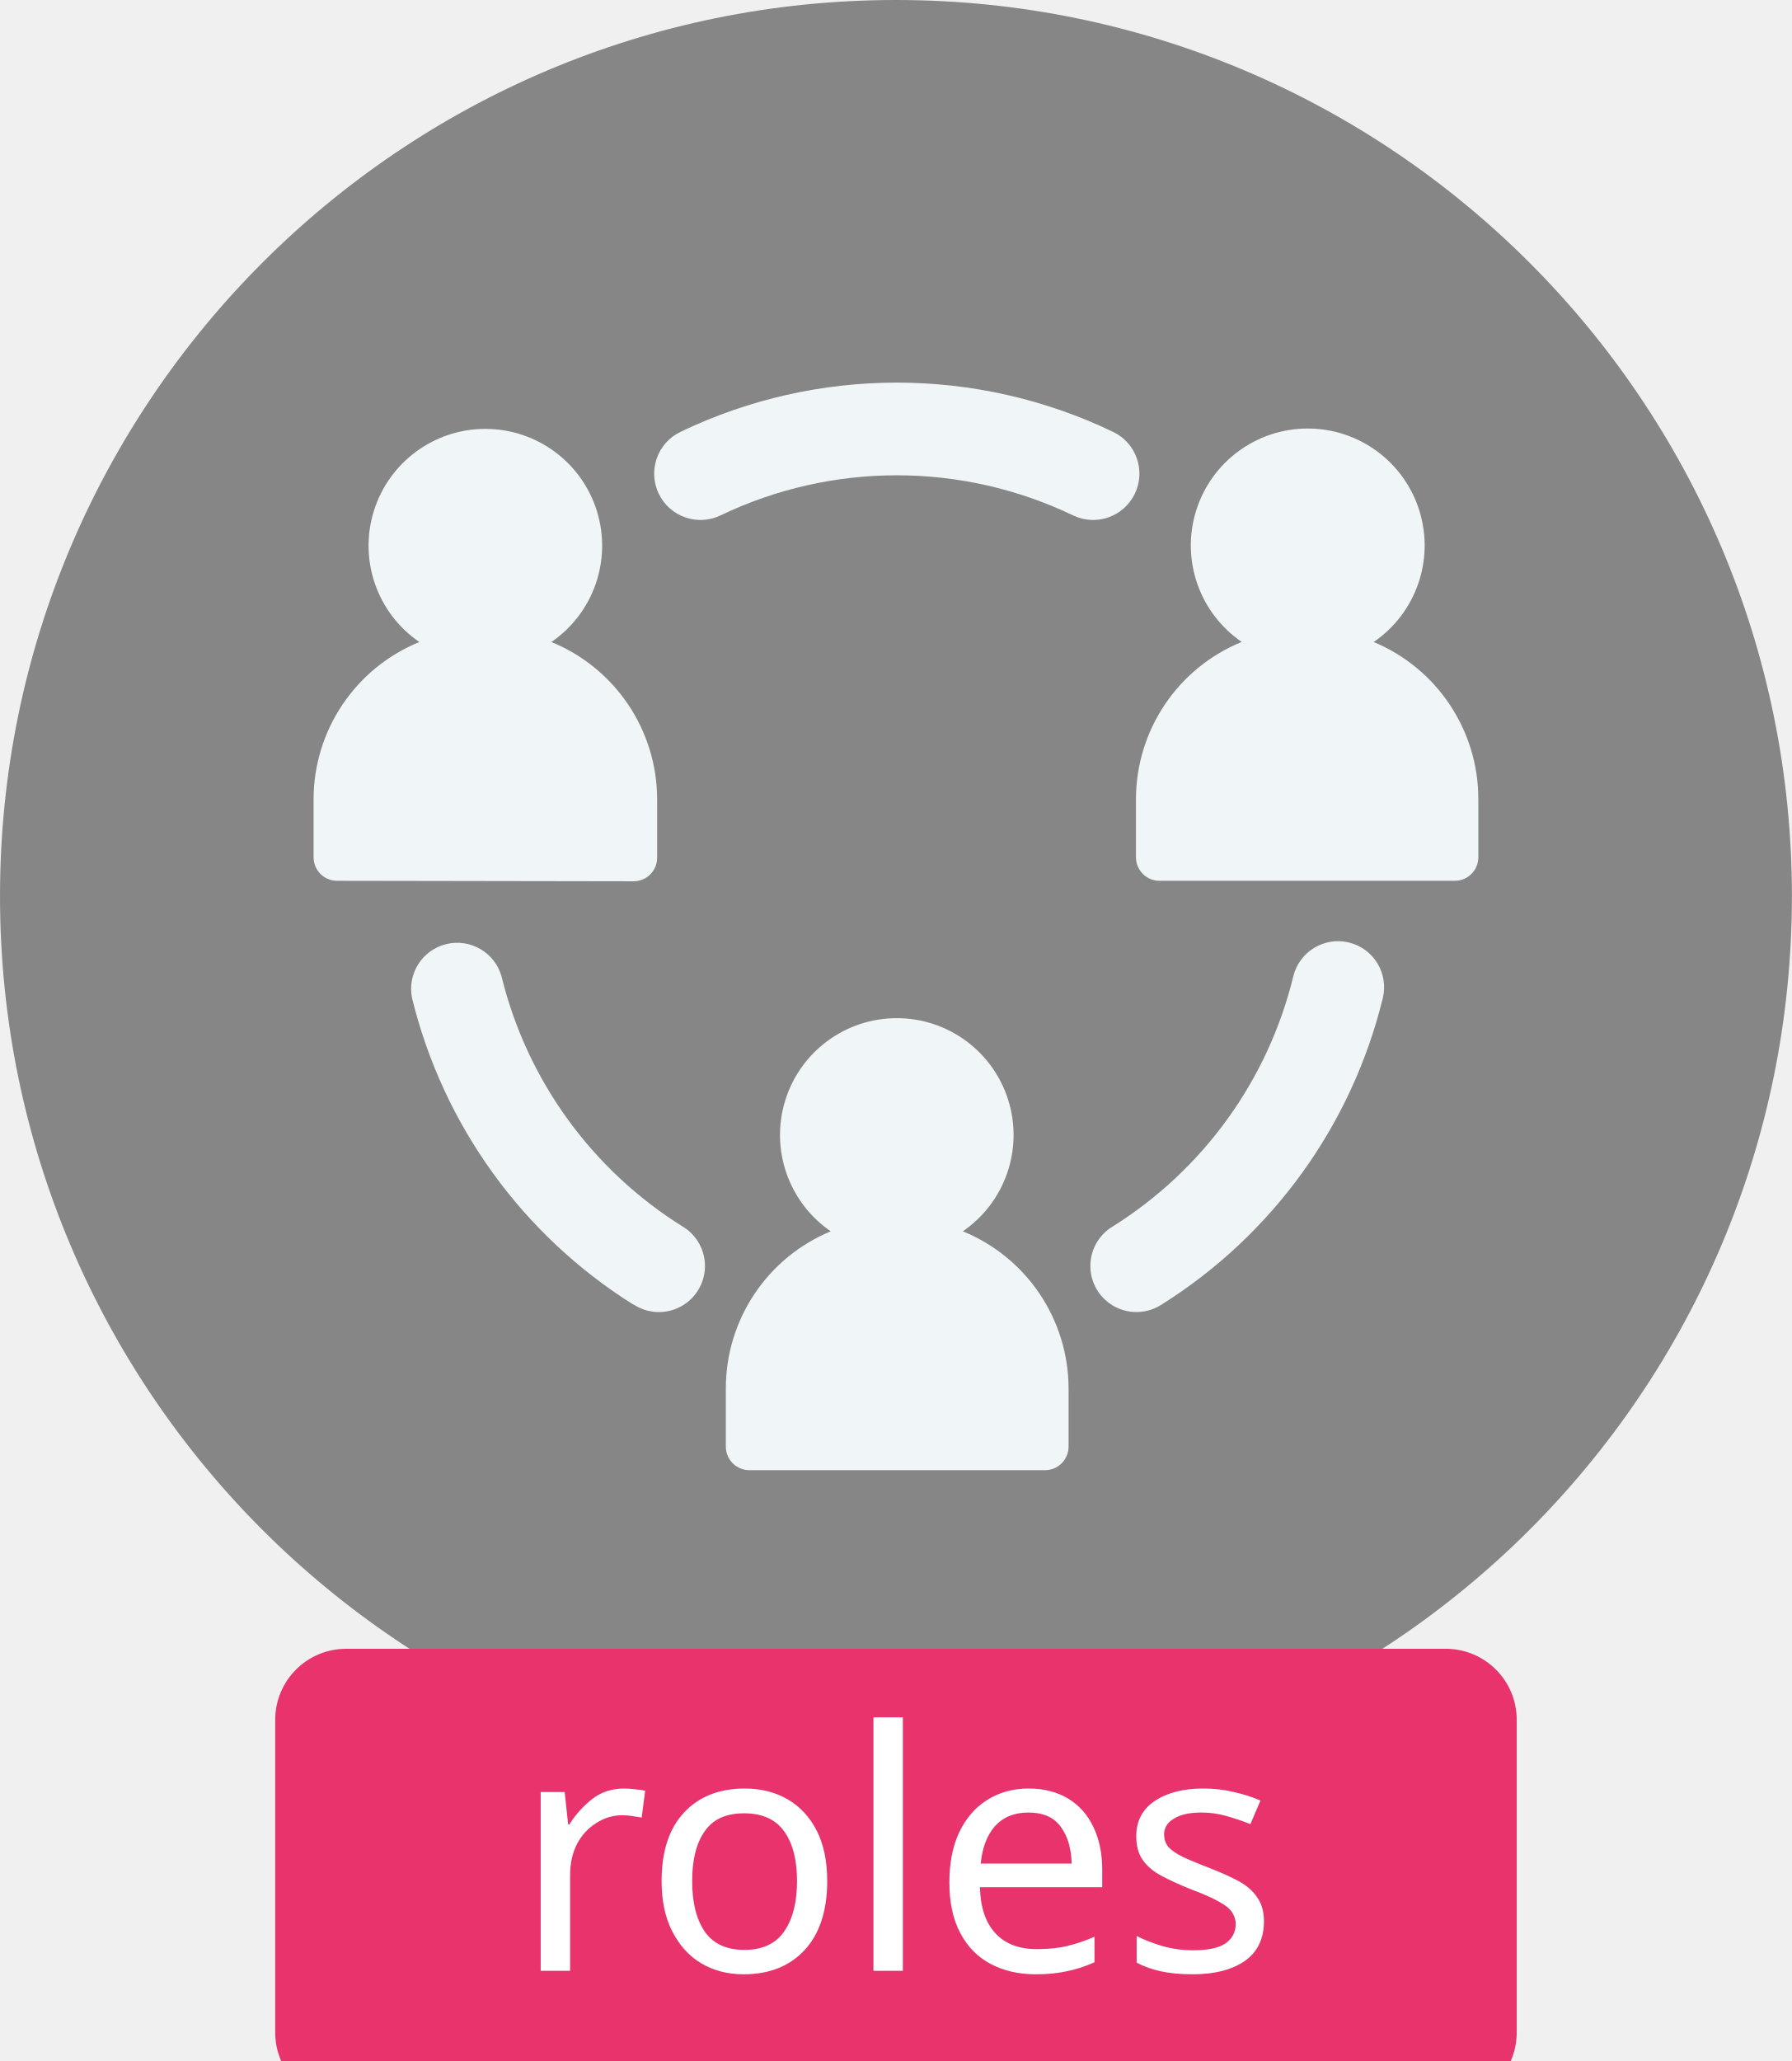
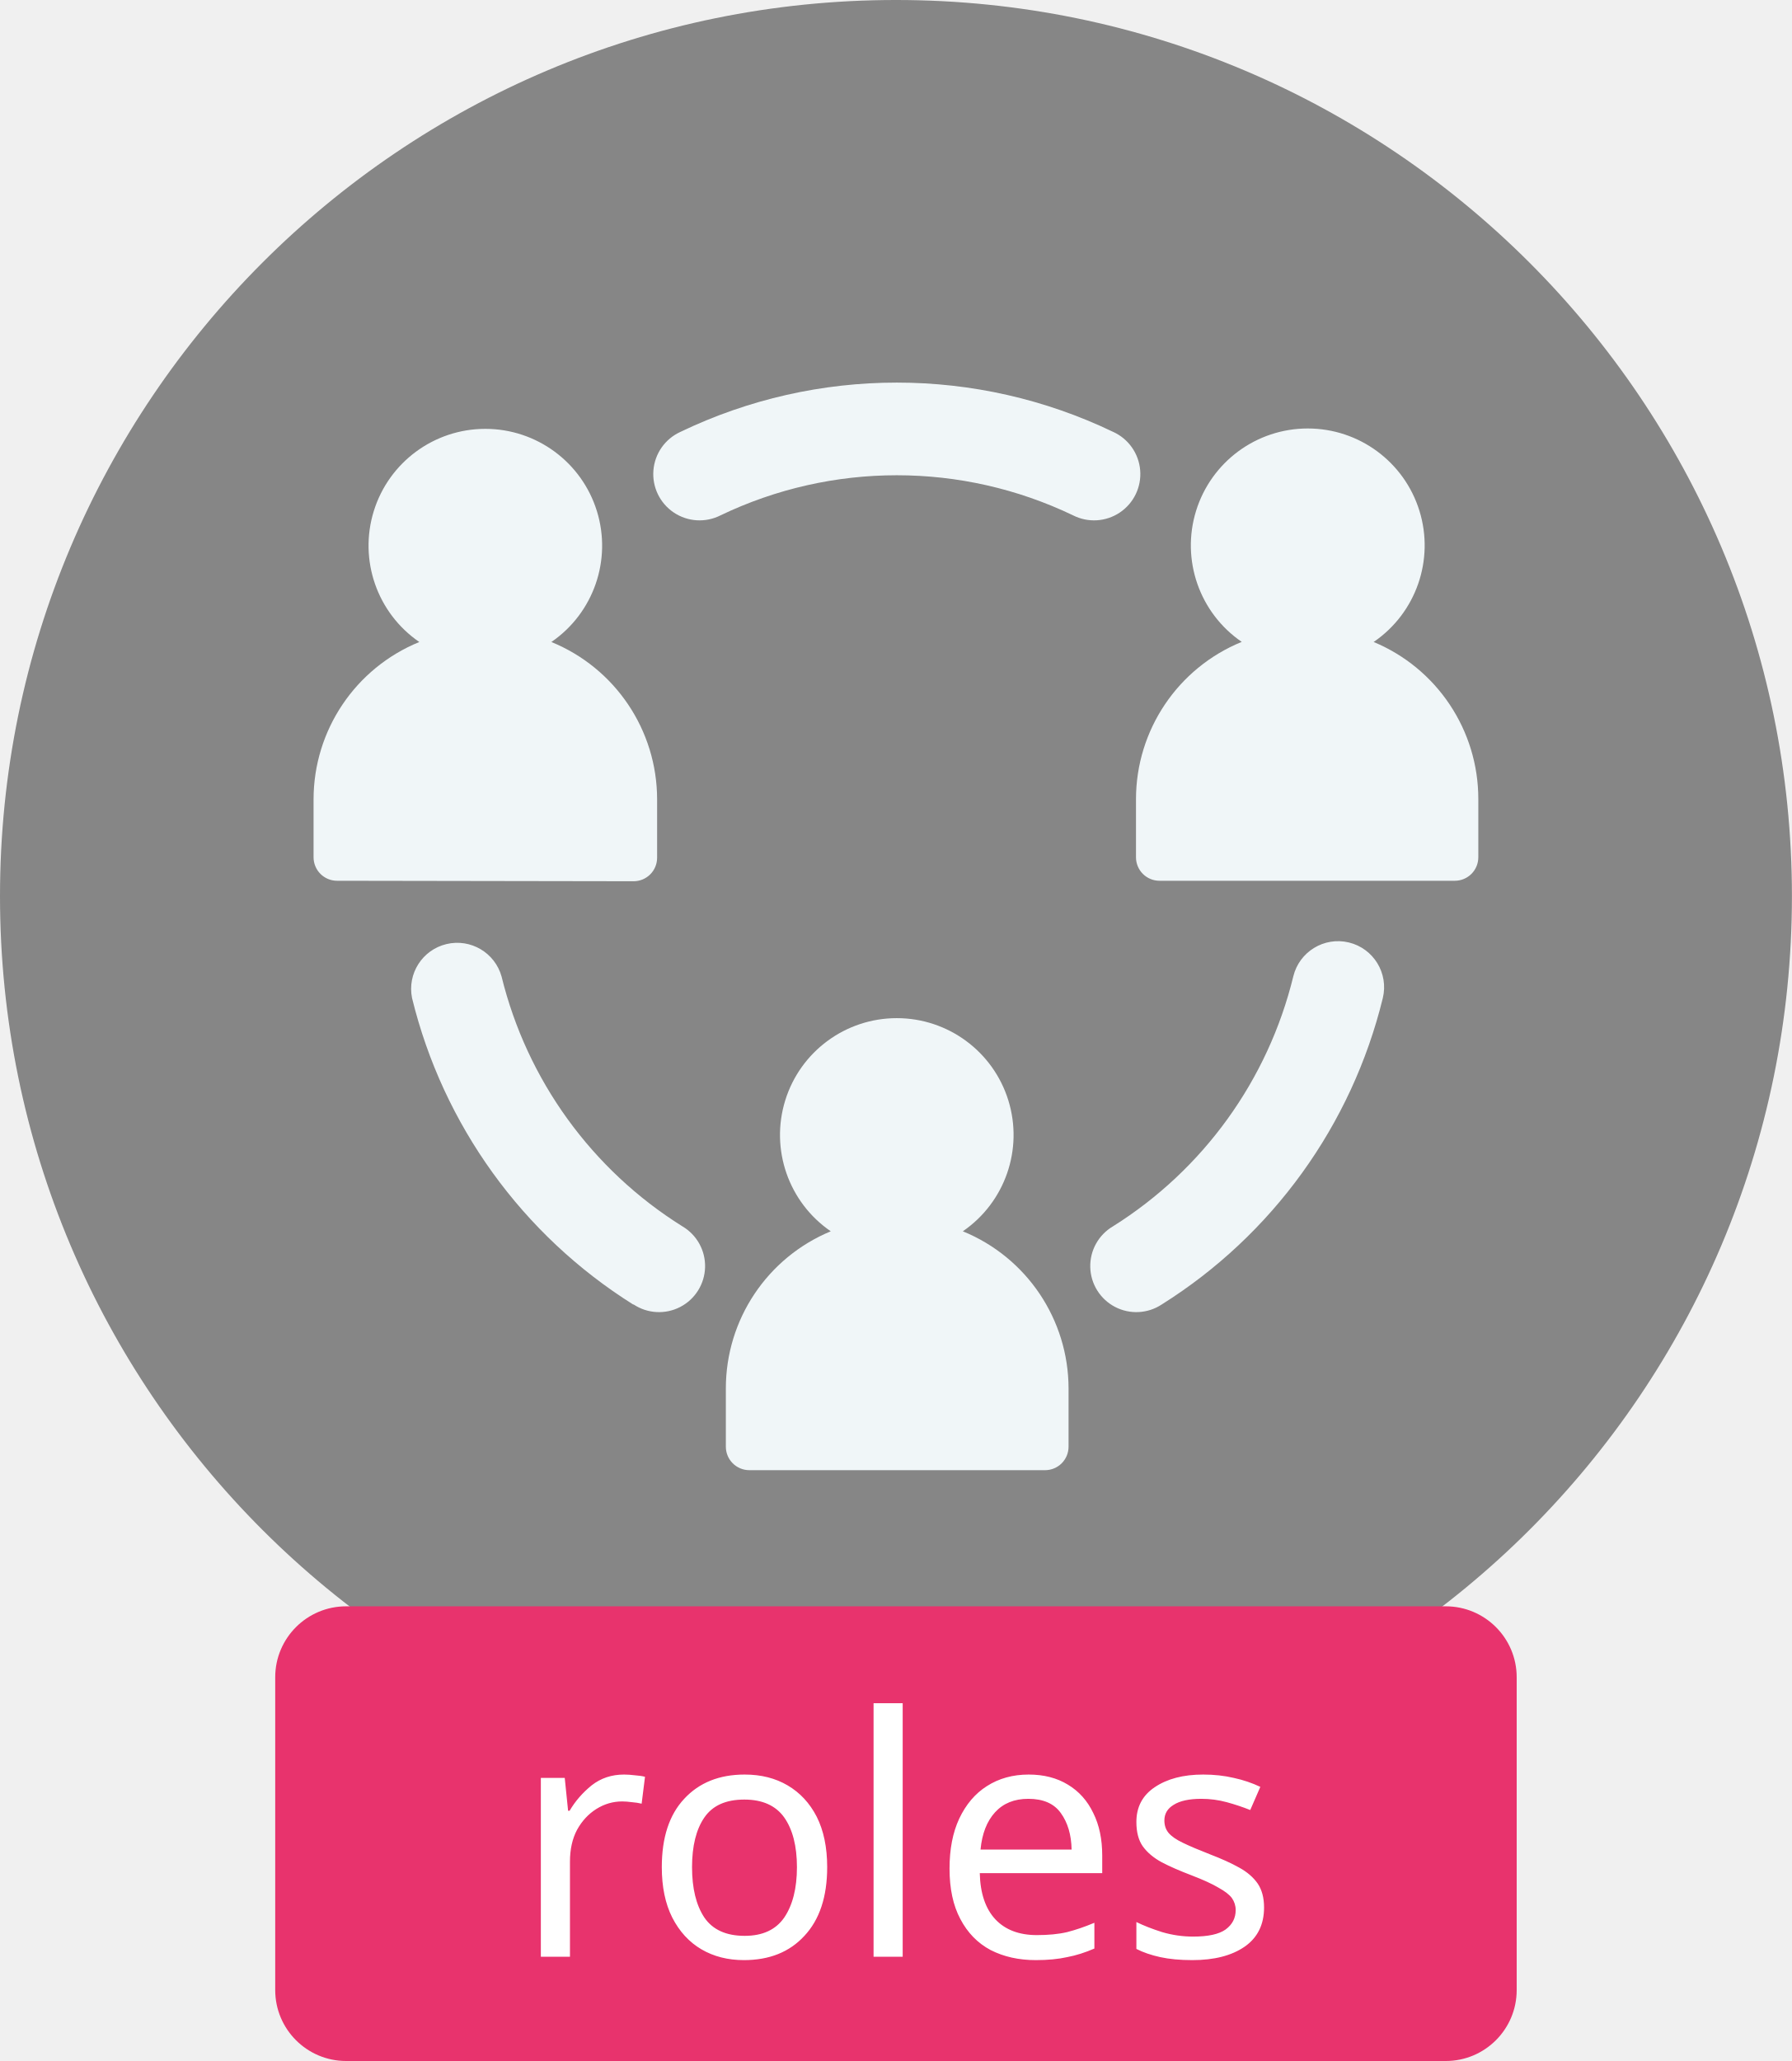
<svg xmlns="http://www.w3.org/2000/svg" xmlns:ns1="http://www.openswatchbook.org/uri/2009/osb" width="80" height="92" viewBox="0 0 75 86.25" id="svg2" version="1.1" style="enable-background:new">
  <defs id="defs4">
    <marker style="overflow:visible" id="marker12580" refX="0" refY="0" orient="auto">
      <path transform="scale(0.4)" style="fill:#8eff55;fill-opacity:1;fill-rule:evenodd;stroke:#8eff55;stroke-width:1pt;stroke-opacity:1" d="M 5.77,0 -2.88,5 V -5 Z" id="path12578" />
    </marker>
    <marker style="overflow:visible" id="marker12574" refX="0" refY="0" orient="auto">
      <path transform="scale(0.4)" style="fill:#ff5555;fill-opacity:1;fill-rule:evenodd;stroke:#ff5555;stroke-width:1pt;stroke-opacity:1" d="M 5.77,0 -2.88,5 V -5 Z" id="path12572" />
    </marker>
    <marker style="overflow:visible" id="marker12417" refX="0" refY="0" orient="auto">
      <path transform="scale(0.4)" style="fill:#6ae0ff;fill-opacity:1;fill-rule:evenodd;stroke:#6ae0ff;stroke-width:1pt;stroke-opacity:1" d="M 5.77,0 -2.88,5 V -5 Z" id="path12415" />
    </marker>
    <marker orient="auto" refY="0" refX="0" id="EmptyTriangleOutM" style="overflow:visible">
      <path id="path12304" d="M 5.77,0 -2.88,5 V -5 Z" style="fill:#ffffff;fill-rule:evenodd;stroke:#ff5555;stroke-width:1pt;stroke-opacity:1" transform="matrix(0.4,0,0,0.4,-1.8,0)" />
    </marker>
    <marker orient="auto" refY="0" refX="0" id="TriangleOutL" style="overflow:visible">
      <path id="path12283" d="M 5.77,0 -2.88,5 V -5 Z" style="fill:#ff5555;fill-opacity:1;fill-rule:evenodd;stroke:#ff5555;stroke-width:1pt;stroke-opacity:1" transform="scale(0.8)" />
    </marker>
    <marker orient="auto" refY="0" refX="0" id="marker12404" style="overflow:visible">
      <path id="path12144" d="M 0,0 5,-5 -12.5,0 5,5 Z" style="fill:#ff5555;fill-opacity:1;fill-rule:evenodd;stroke:#ff5555;stroke-width:1pt;stroke-opacity:1" transform="matrix(-0.8,0,0,-0.8,-10,0)" />
    </marker>
    <marker orient="auto" refY="0" refX="0" id="marker47057" style="overflow:visible">
      <path id="path47055" d="M 0,0 5,-5 -12.5,0 5,5 Z" style="fill:#ff5555;fill-opacity:1;fill-rule:evenodd;stroke:#ff5555;stroke-width:1pt;stroke-opacity:1" transform="matrix(-0.2,0,0,-0.2,-1.2,0)" />
    </marker>
    <marker style="overflow:visible" id="marker8689" refX="0" refY="0" orient="auto">
      <path transform="matrix(-0.2,0,0,-0.2,-1.2,0)" style="fill:#aade87;fill-opacity:1;fill-rule:evenodd;stroke:#aade87;stroke-width:1pt;stroke-opacity:1" d="M 0,0 5,-5 -12.5,0 5,5 Z" id="path8687" />
    </marker>
    <marker orient="auto" refY="0" refX="0" id="TriangleOutM" style="overflow:visible">
      <path id="path8374" d="M 5.77,0 -2.88,5 V -5 Z" style="fill:#55d400;fill-opacity:1;fill-rule:evenodd;stroke:#55d400;stroke-width:1pt;stroke-opacity:1" transform="scale(0.4)" />
    </marker>
    <marker orient="auto" refY="0" refX="0" id="TriangleOutS" style="overflow:visible">
      <path id="path8377" d="M 5.77,0 -2.88,5 V -5 Z" style="fill:#55d400;fill-opacity:1;fill-rule:evenodd;stroke:#55d400;stroke-width:1pt;stroke-opacity:1" transform="scale(0.2)" />
    </marker>
    <marker orient="auto" refY="0" refX="0" id="Arrow1Mend" style="overflow:visible">
      <path id="path8238" d="M 0,0 5,-5 -12.5,0 5,5 Z" style="fill:#55d400;fill-opacity:1;fill-rule:evenodd;stroke:#55d400;stroke-width:1pt;stroke-opacity:1" transform="matrix(-0.4,0,0,-0.4,-4,0)" />
    </marker>
    <marker orient="auto" refY="0" refX="0" id="marker12203" style="overflow:visible">
      <path id="path12201" style="fill:#37abc8;fill-opacity:1;fill-rule:evenodd;stroke:#37abc8;stroke-width:0.625;stroke-linejoin:round;stroke-opacity:1" d="M 8.719,4.034 -2.207,0.016 8.719,-4.002 c -1.745,2.372 -1.735,5.617 -6e-7,8.035 z" transform="scale(0.6)" />
    </marker>
    <marker style="overflow:visible" id="marker11813" refX="0" refY="0" orient="auto">
      <path transform="scale(0.6)" d="M 8.719,4.034 -2.207,0.016 8.719,-4.002 c -1.745,2.372 -1.735,5.617 -6e-7,8.035 z" style="fill:#37abc8;fill-opacity:1;fill-rule:evenodd;stroke:#37abc8;stroke-width:0.625;stroke-linejoin:round;stroke-opacity:1" id="path11811" />
    </marker>
    <marker style="overflow:visible" id="Arrow1Mstart" refX="0" refY="0" orient="auto">
      <path transform="matrix(0.4,0,0,0.4,4,0)" style="fill:#000000;fill-opacity:1;fill-rule:evenodd;stroke:#000000;stroke-width:1pt;stroke-opacity:1" d="M 0,0 5,-5 -12.5,0 5,5 Z" id="path6360" />
    </marker>
    <marker orient="auto" refY="0" refX="0" id="marker11051" style="overflow:visible">
      <path id="path11049" style="fill:#000000;fill-opacity:1;fill-rule:evenodd;stroke:#000000;stroke-width:0.625;stroke-linejoin:round;stroke-opacity:1" d="M 8.719,4.034 -2.207,0.016 8.719,-4.002 c -1.745,2.372 -1.735,5.617 -6e-7,8.035 z" transform="scale(-0.6)" />
    </marker>
    <marker style="overflow:visible" id="marker10963" refX="0" refY="0" orient="auto">
      <path transform="scale(0.6)" d="M 8.719,4.034 -2.207,0.016 8.719,-4.002 c -1.745,2.372 -1.735,5.617 -6e-7,8.035 z" style="fill:#000000;fill-opacity:1;fill-rule:evenodd;stroke:#000000;stroke-width:0.625;stroke-linejoin:round;stroke-opacity:1" id="path10961" />
    </marker>
    <linearGradient ns1:paint="solid" id="linearGradient10099">
      <stop id="stop10097" offset="0" style="stop-color:#3f6684;stop-opacity:1;" />
    </linearGradient>
    <linearGradient id="linearGradient10089">
      <stop style="stop-color:#3f6684;stop-opacity:1;" offset="0" id="stop10087" />
    </linearGradient>
    <marker style="overflow:visible" id="Arrow2Mend" refX="0" refY="0" orient="auto">
      <path transform="scale(-0.6)" d="M 8.719,4.034 -2.207,0.016 8.719,-4.002 c -1.745,2.372 -1.735,5.617 -6e-7,8.035 z" style="fill:#3f6684;fill-opacity:1;fill-rule:evenodd;stroke:#3f6684;stroke-width:0.625;stroke-linejoin:round;stroke-opacity:1" id="path6381" />
    </marker>
    <marker style="overflow:visible" id="Arrow2Mstart" refX="0" refY="0" orient="auto">
      <path transform="scale(0.6)" d="M 8.719,4.034 -2.207,0.016 8.719,-4.002 c -1.745,2.372 -1.735,5.617 -6e-7,8.035 z" style="fill:#000000;fill-opacity:1;fill-rule:evenodd;stroke:#000000;stroke-width:0.625;stroke-linejoin:round;stroke-opacity:1" id="path6378" />
    </marker>
    <marker orient="auto" refY="0" refX="0" id="marker9114" style="overflow:visible">
      <path id="path9112" style="fill:#3f6684;fill-opacity:1;fill-rule:evenodd;stroke:#3f6684;stroke-width:0.625;stroke-linejoin:round;stroke-opacity:1" d="M 8.719,4.034 -2.207,0.016 8.719,-4.002 c -1.745,2.372 -1.735,5.617 -6e-7,8.035 z" transform="scale(-0.6)" />
    </marker>
    <marker style="overflow:visible" id="marker8876" refX="0" refY="0" orient="auto">
      <path transform="scale(-0.6)" d="M 8.719,4.034 -2.207,0.016 8.719,-4.002 c -1.745,2.372 -1.735,5.617 -6e-7,8.035 z" style="fill:#3f6684;fill-opacity:1;fill-rule:evenodd;stroke:#3f6684;stroke-width:0.625;stroke-linejoin:round;stroke-opacity:1" id="path8874" />
    </marker>
    <marker orient="auto" refY="0" refX="0" id="marker7758" style="overflow:visible">
      <path id="path7756" style="fill:#3f6684;fill-opacity:1;fill-rule:evenodd;stroke:#3f6684;stroke-width:0.625;stroke-linejoin:round;stroke-opacity:1" d="M 8.719,4.034 -2.207,0.016 8.719,-4.002 c -1.745,2.372 -1.735,5.617 -6e-7,8.035 z" transform="scale(-0.6)" />
    </marker>
    <marker style="overflow:visible" id="Arrow1Lend" refX="0" refY="0" orient="auto">
      <path transform="matrix(-0.8,0,0,-0.8,-10,0)" style="fill:#3f6684;fill-opacity:1;fill-rule:evenodd;stroke:#3f6684;stroke-width:1pt;stroke-opacity:1" d="M 0,0 5,-5 -12.5,0 5,5 Z" id="path6357" />
    </marker>
    <clipPath id="clipPath1418" clipPathUnits="userSpaceOnUse">
      <path style="clip-rule:evenodd" id="path1416" d="M 28,28 H 568 V 814 H 28 Z" />
    </clipPath>
    <clipPath id="clipPath1434" clipPathUnits="userSpaceOnUse">
      <path style="clip-rule:evenodd" id="path1432" d="m 87,83.5 h 22.5 v 10 H 87 Z" />
    </clipPath>
    <clipPath id="clipPath1456" clipPathUnits="userSpaceOnUse">
      <path style="clip-rule:evenodd" id="path1454" d="M 28,28 H 568 V 814 H 28 Z" />
    </clipPath>
    <clipPath id="clipPath1472" clipPathUnits="userSpaceOnUse">
      <path style="clip-rule:evenodd" id="path1470" d="M 149.5,83.5 H 172 v 10 h -22.5 z" />
    </clipPath>
    <clipPath id="clipPath1494" clipPathUnits="userSpaceOnUse">
      <path style="clip-rule:evenodd" id="path1492" d="M 28,28 H 568 V 814 H 28 Z" />
    </clipPath>
    <clipPath id="clipPath1508" clipPathUnits="userSpaceOnUse">
      <path style="clip-rule:evenodd" id="path1506" d="m 38,134 h 22.5 v 10 H 38 Z" />
    </clipPath>
    <clipPath id="clipPath1530" clipPathUnits="userSpaceOnUse">
      <path style="clip-rule:evenodd" id="path1528" d="M 28,28 H 568 V 814 H 28 Z" />
    </clipPath>
    <clipPath id="clipPath1596" clipPathUnits="userSpaceOnUse">
      <path style="clip-rule:evenodd" id="path1594" d="m 38,203.5 h 22.5 v 10 H 38 Z" />
    </clipPath>
    <clipPath id="clipPath1618" clipPathUnits="userSpaceOnUse">
      <path style="clip-rule:evenodd" id="path1616" d="M 28,28 H 568 V 814 H 28 Z" />
    </clipPath>
    <clipPath id="clipPath1648" clipPathUnits="userSpaceOnUse">
      <path style="clip-rule:evenodd" id="path1646" d="m 218,203.5 h 22.5 v 10 H 218 Z" />
    </clipPath>
    <clipPath id="clipPath1670" clipPathUnits="userSpaceOnUse">
      <path style="clip-rule:evenodd" id="path1668" d="M 28,28 H 568 V 814 H 28 Z" />
    </clipPath>
    <clipPath id="clipPath1700" clipPathUnits="userSpaceOnUse">
      <path style="clip-rule:evenodd" id="path1698" d="m 398,203.5 h 22.5 v 10 H 398 Z" />
    </clipPath>
    <clipPath id="clipPath1722" clipPathUnits="userSpaceOnUse">
      <path style="clip-rule:evenodd" id="path1720" d="M 28,28 H 568 V 814 H 28 Z" />
    </clipPath>
    <clipPath id="clipPath2057" clipPathUnits="userSpaceOnUse">
      <path style="clip-rule:evenodd" id="path2055" d="M 28,28 H 568 V 814 H 28 Z" />
    </clipPath>
    <clipPath id="clipPath2071" clipPathUnits="userSpaceOnUse">
      <path style="clip-rule:evenodd" id="path2069" d="m 36,28.5 h 524 v 599 H 36 Z" />
    </clipPath>
    <mask maskUnits="userSpaceOnUse" id="mask15347">
      <rect style="opacity:1;fill:#ffffff;fill-opacity:1;stroke:#000000;stroke-width:0;stroke-miterlimit:4;stroke-dasharray:none;stroke-dashoffset:0;stroke-opacity:1" id="rect15349" width="104.49" height="25.287" x="545.827" y="297.556" />
    </mask>
    <clipPath id="clipPath16042" clipPathUnits="userSpaceOnUse">
      <path style="clip-rule:evenodd" id="path16040" d="M 28,28 H 568 V 814 H 28 Z" />
    </clipPath>
    <clipPath id="clipPath16058" clipPathUnits="userSpaceOnUse">
      <path style="clip-rule:evenodd" id="path16056" d="m 110.5,51 h 375 v 150 h -375 z" />
    </clipPath>
    <linearGradient id="linearGradient16234" spreadMethod="pad" gradientTransform="matrix(418.75,0,0,96.66667,-478.4488,-5.028017)" gradientUnits="userSpaceOnUse" y2="0" x2="1" y1="0" x1="0">
      <stop id="stop16230" offset="0" style="stop-opacity:1;stop-color:#39c7ea" />
      <stop id="stop16232" offset="1" style="stop-opacity:1;stop-color:#4cdcba" />
    </linearGradient>
    <clipPath id="clipPath16280" clipPathUnits="userSpaceOnUse">
      <path style="clip-rule:evenodd" id="path16278" d="M 28,28 H 568 V 814 H 28 Z" />
    </clipPath>
    <clipPath id="clipPath16470" clipPathUnits="userSpaceOnUse">
      <path style="clip-rule:evenodd" id="path16468" d="m 201,439 h 31 v 15 h -31 z" />
    </clipPath>
    <clipPath id="clipPath16484" clipPathUnits="userSpaceOnUse">
      <path style="clip-rule:evenodd" id="path16482" d="M 28,28 H 568 V 814 H 28 Z" />
    </clipPath>
    <clipPath id="clipPath16514" clipPathUnits="userSpaceOnUse">
      <path style="clip-rule:evenodd" id="path16512" d="m 110.5,530 h 375 v 150 h -375 z" />
    </clipPath>
    <clipPath id="clipPath16792" clipPathUnits="userSpaceOnUse">
      <path style="clip-rule:evenodd" id="path16790" d="M 28,28 H 568 V 814 H 28 Z" />
    </clipPath>
    <clipPath clipPathUnits="userSpaceOnUse" id="clipPath16">
      <path d="M 0,38 H 38 V 0 H 0 Z" id="path18" />
    </clipPath>
    <clipPath clipPathUnits="userSpaceOnUse" id="clipPath16-2">
      <path d="M 0,38 H 38 V 0 H 0 Z" id="path18-2" />
    </clipPath>
    <clipPath clipPathUnits="userSpaceOnUse" id="clipPath16-4">
      <path d="M 0,38 H 38 V 0 H 0 Z" id="path18-0" />
    </clipPath>
    <clipPath clipPathUnits="userSpaceOnUse" id="clipPath16-5">
      <path d="M 0,38 H 38 V 0 H 0 Z" id="path18-7" />
    </clipPath>
    <clipPath clipPathUnits="userSpaceOnUse" id="clipPath16-0">
      <path d="M 0,38 H 38 V 0 H 0 Z" id="path18-5" />
    </clipPath>
    <clipPath clipPathUnits="userSpaceOnUse" id="clipPath16-3">
      <path d="M 0,38 H 38 V 0 H 0 Z" id="path18-03" />
    </clipPath>
  </defs>
  <g id="layer11" transform="translate(0,-966.1122)">
-     <g id="g1145" transform="matrix(1.036449,0,0,1.036449,-162.376,778.6165)">
-       <path id="path3130" style="display:inline;fill:#868686;fill-opacity:1;fill-rule:nonzero;stroke:none;stroke-width:3.618;stroke-linecap:butt;stroke-linejoin:miter;stroke-miterlimit:10;stroke-dasharray:none;stroke-opacity:1" d="m 229.028,217.083 c 0,-19.972 -16.209,-36.181 -36.181,-36.181 -19.972,0 -36.181,16.209 -36.181,36.181 0,20.008 16.209,36.181 36.181,36.181 19.972,0 36.181,-16.173 36.181,-36.181" />
-       <path d="m 190.214,230.618 a 4.716,4.716 0 1 1 5.333,0 6.865,6.865 0 0 1 4.27,6.348 v 2.348 a 0.949,0.949 0 0 1 -0.949,0.949 h -11.942 a 0.949,0.949 0 0 1 -0.949,-0.949 v -2.348 a 6.865,6.865 0 0 1 4.237,-6.348 z m -7.961,-14.133 a 0.949,0.949 0 0 0 0.949,-0.949 v -2.363 a 6.865,6.865 0 0 0 -4.27,-6.348 4.716,4.716 0 1 0 -5.333,0 6.865,6.865 0 0 0 -4.27,6.348 v 2.344 a 0.949,0.949 0 0 0 0.949,0.949 z m 29.889,-9.664 a 4.721,4.721 0 1 0 -5.333,0 6.865,6.865 0 0 0 -4.27,6.348 v 2.348 a 0.949,0.949 0 0 0 0.949,0.949 h 11.927 a 0.949,0.949 0 0 0 0.949,-0.949 v -2.344 a 6.865,6.865 0 0 0 -4.237,-6.353 z m -29.889,26.753 a 1.86,1.86 0 1 0 1.969,-3.155 16.548,16.548 0 0 1 -7.302,-10.087 1.86,1.86 0 0 0 -3.615,0.868 20.296,20.296 0 0 0 8.929,12.373 z m 19.366,-35.232 a 20.173,20.173 0 0 0 -17.478,0 1.869,1.869 0 1 0 1.623,3.369 16.458,16.458 0 0 1 14.233,0 1.869,1.869 0 1 0 1.623,-3.369 z m 9.517,20.614 a 1.86,1.86 0 0 0 -2.244,1.371 16.548,16.548 0 0 1 -7.283,10.091 1.86,1.86 0 1 0 1.969,3.155 20.296,20.296 0 0 0 8.929,-12.373 1.86,1.86 0 0 0 -1.371,-2.244 z" id="path3132" style="display:inline;fill:#f0f6f8;fill-opacity:1;stroke-width:0.474" />
-       <rect ry="2.865" rx="2.865" y="247.475" x="167.78" height="18.359" width="50.134" id="rect6492" style="opacity:1;fill:#e8336d;fill-opacity:1;stroke:none;stroke-width:4.046;stroke-miterlimit:4;stroke-dasharray:none;stroke-dashoffset:0;stroke-opacity:1" />
-       <text id="text6496" y="260.478" x="177.361" style="font-style:normal;font-variant:normal;font-weight:normal;font-stretch:normal;font-size:13.463px;line-height:100%;font-family:'Fira Sans';-inkscape-font-specification:'Fira Sans, Normal';font-variant-ligatures:normal;font-variant-caps:normal;font-variant-numeric:normal;font-feature-settings:normal;text-align:start;letter-spacing:0px;word-spacing:0px;writing-mode:lr-tb;text-anchor:start;fill:#ffffff;fill-opacity:1;stroke:none;stroke-width:0.918px;stroke-linecap:butt;stroke-linejoin:miter;stroke-opacity:1" xml:space="preserve">
-         <tspan style="font-style:normal;font-variant:normal;font-weight:normal;font-stretch:normal;font-size:13.463px;line-height:100%;font-family:'Fira Sans';-inkscape-font-specification:'Fira Sans, Normal';font-variant-ligatures:normal;font-variant-caps:normal;font-variant-numeric:normal;font-feature-settings:normal;text-align:start;writing-mode:lr-tb;text-anchor:start;fill:#ffffff;fill-opacity:1;stroke-width:0.918px" y="260.478" x="177.361" id="tspan6494">roles</tspan>
+     <g id="g1068">
+       <path id="path3130" style="display:inline;fill:#868686;fill-opacity:1;fill-rule:nonzero;stroke:none;stroke-width:3.75;stroke-linecap:butt;stroke-linejoin:miter;stroke-miterlimit:10;stroke-dasharray:none;stroke-opacity:1" d="m 75,1003.612 c 0,-20.7 -16.8,-37.5 -37.5,-37.5 -20.7,0 -37.5,16.8 -37.5,37.5 0,20.738 16.8,37.5 37.5,37.5 20.7,0 37.5,-16.762 37.5,-37.5" />
+       <path d="m 34.771,1017.64 a 4.888,4.888 0 1 1 5.527,0 7.115,7.115 0 0 1 4.426,6.579 v 2.434 a 0.983,0.983 0 0 1 -0.983,0.984 H 31.363 a 0.983,0.983 0 0 1 -0.983,-0.984 v -2.434 a 7.115,7.115 0 0 1 4.391,-6.579 z m -8.251,-14.649 a 0.983,0.983 0 0 0 0.983,-0.984 v -2.449 a 7.115,7.115 0 0 0 -4.426,-6.579 4.888,4.888 0 1 0 -5.527,0 7.115,7.115 0 0 0 -4.426,6.579 v 2.429 a 0.983,0.983 0 0 0 0.983,0.984 z m 30.979,-10.017 a 4.893,4.893 0 1 0 -5.527,0 7.115,7.115 0 0 0 -4.426,6.579 v 2.434 a 0.983,0.983 0 0 0 0.983,0.984 h 12.362 a 0.983,0.983 0 0 0 0.983,-0.984 v -2.429 a 7.115,7.115 0 0 0 -4.391,-6.584 z m -30.979,27.729 a 1.928,1.928 0 1 0 2.041,-3.27 17.151,17.151 0 0 1 -7.568,-10.454 1.928,1.928 0 0 0 -3.747,0.9 21.036,21.036 0 0 0 9.254,12.824 z m 20.072,-36.516 a 20.908,20.908 0 0 0 -18.115,0 1.938,1.938 0 1 0 1.682,3.491 17.058,17.058 0 0 1 14.752,0 1.938,1.938 0 1 0 1.682,-3.491 z m 9.864,21.366 a 1.928,1.928 0 0 0 -2.326,1.421 17.151,17.151 0 0 1 -7.548,10.459 1.928,1.928 0 1 0 2.041,3.27 21.036,21.036 0 0 0 9.254,-12.824 1.928,1.928 0 0 0 -1.421,-2.326 z" id="path3132" style="display:inline;fill:#f0f6f8;fill-opacity:1;stroke-width:0.492" />
+     </g>
+     <g id="g1073" transform="translate(0,-1.777681)">
+       <rect ry="2.969" rx="2.969" y="1035.112" x="11.519" height="19.028" width="51.961" id="rect6492" style="opacity:1;fill:#e8336d;fill-opacity:1;stroke:none;stroke-width:4.194;stroke-miterlimit:4;stroke-dasharray:none;stroke-dashoffset:0;stroke-opacity:1" />
+       <text id="text6496" y="1049.775" x="21.45" style="font-style:normal;font-variant:normal;font-weight:normal;font-stretch:normal;font-size:13.954px;line-height:100%;font-family:'Fira Sans';-inkscape-font-specification:'Fira Sans, Normal';font-variant-ligatures:normal;font-variant-caps:normal;font-variant-numeric:normal;font-feature-settings:normal;text-align:start;letter-spacing:0px;word-spacing:0px;writing-mode:lr-tb;text-anchor:start;fill:#ffffff;fill-opacity:1;stroke:none;stroke-width:0.951px;stroke-linecap:butt;stroke-linejoin:miter;stroke-opacity:1" xml:space="preserve">
+         <tspan style="font-style:normal;font-variant:normal;font-weight:normal;font-stretch:normal;font-size:13.954px;line-height:100%;font-family:'Fira Sans';-inkscape-font-specification:'Fira Sans, Normal';font-variant-ligatures:normal;font-variant-caps:normal;font-variant-numeric:normal;font-feature-settings:normal;text-align:start;writing-mode:lr-tb;text-anchor:start;fill:#ffffff;fill-opacity:1;stroke-width:0.951px" y="1049.775" x="21.45" id="tspan6494">roles</tspan>
      </text>
    </g>
  </g>
</svg>
